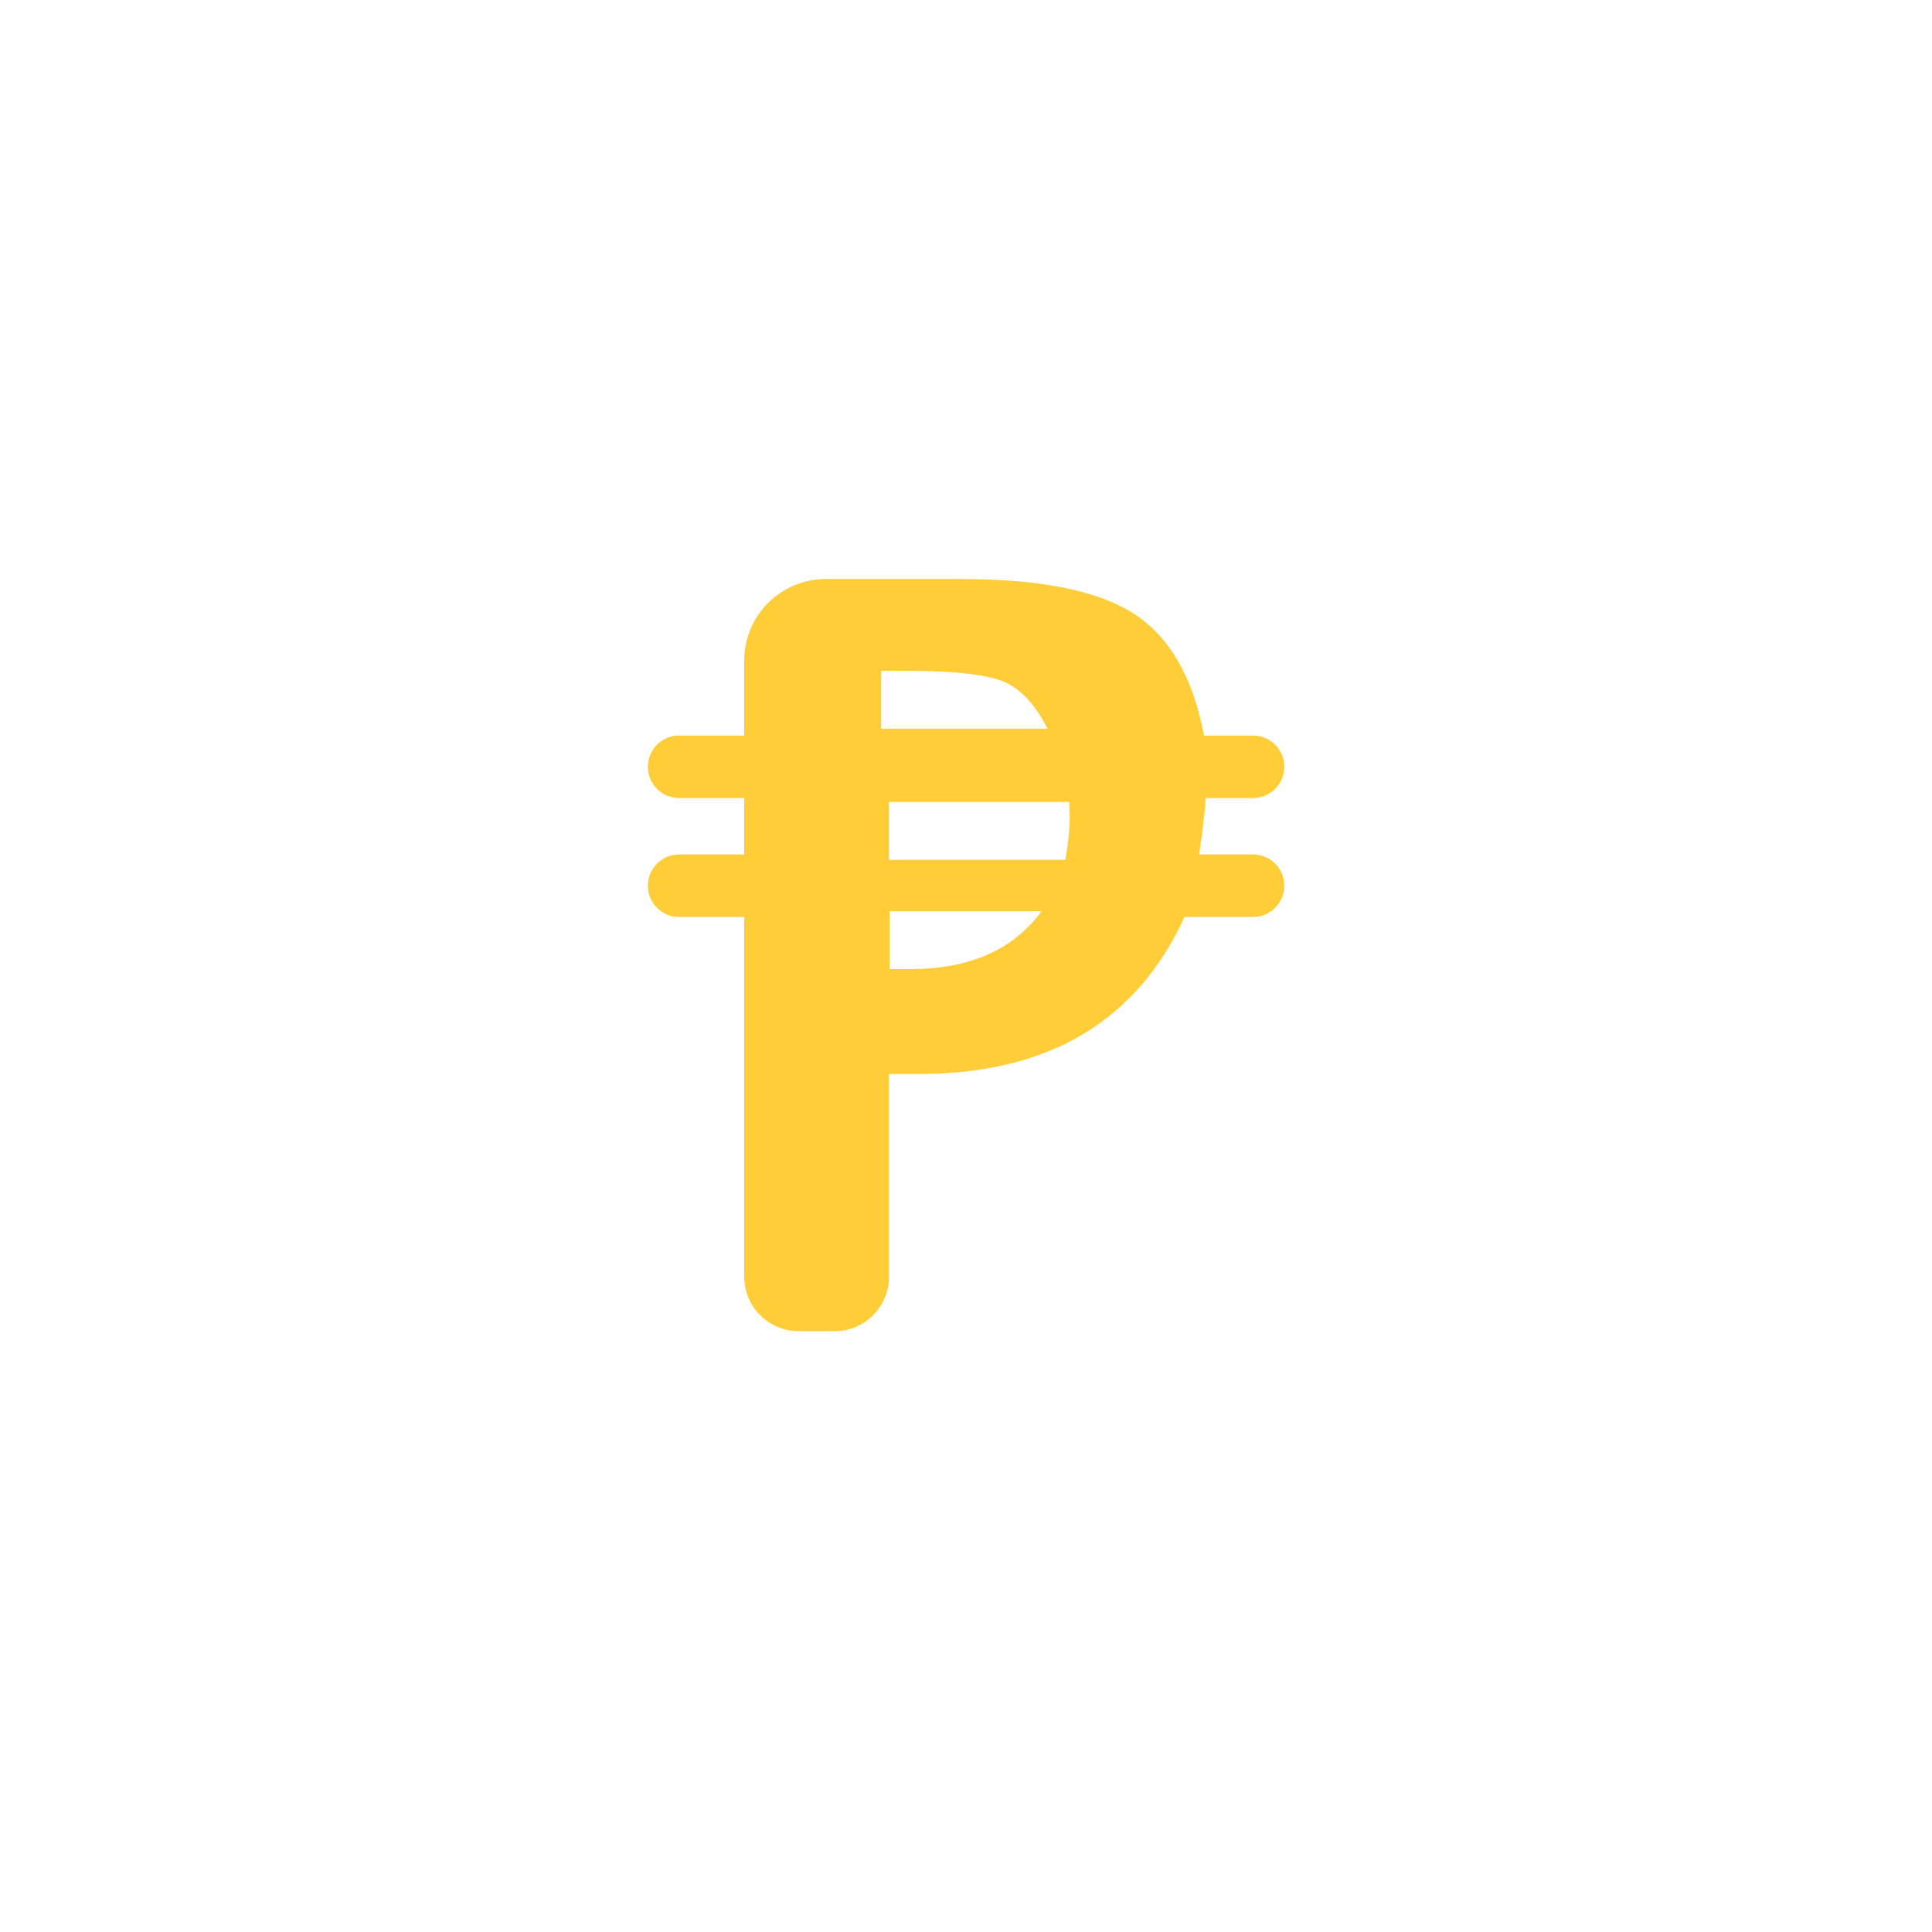
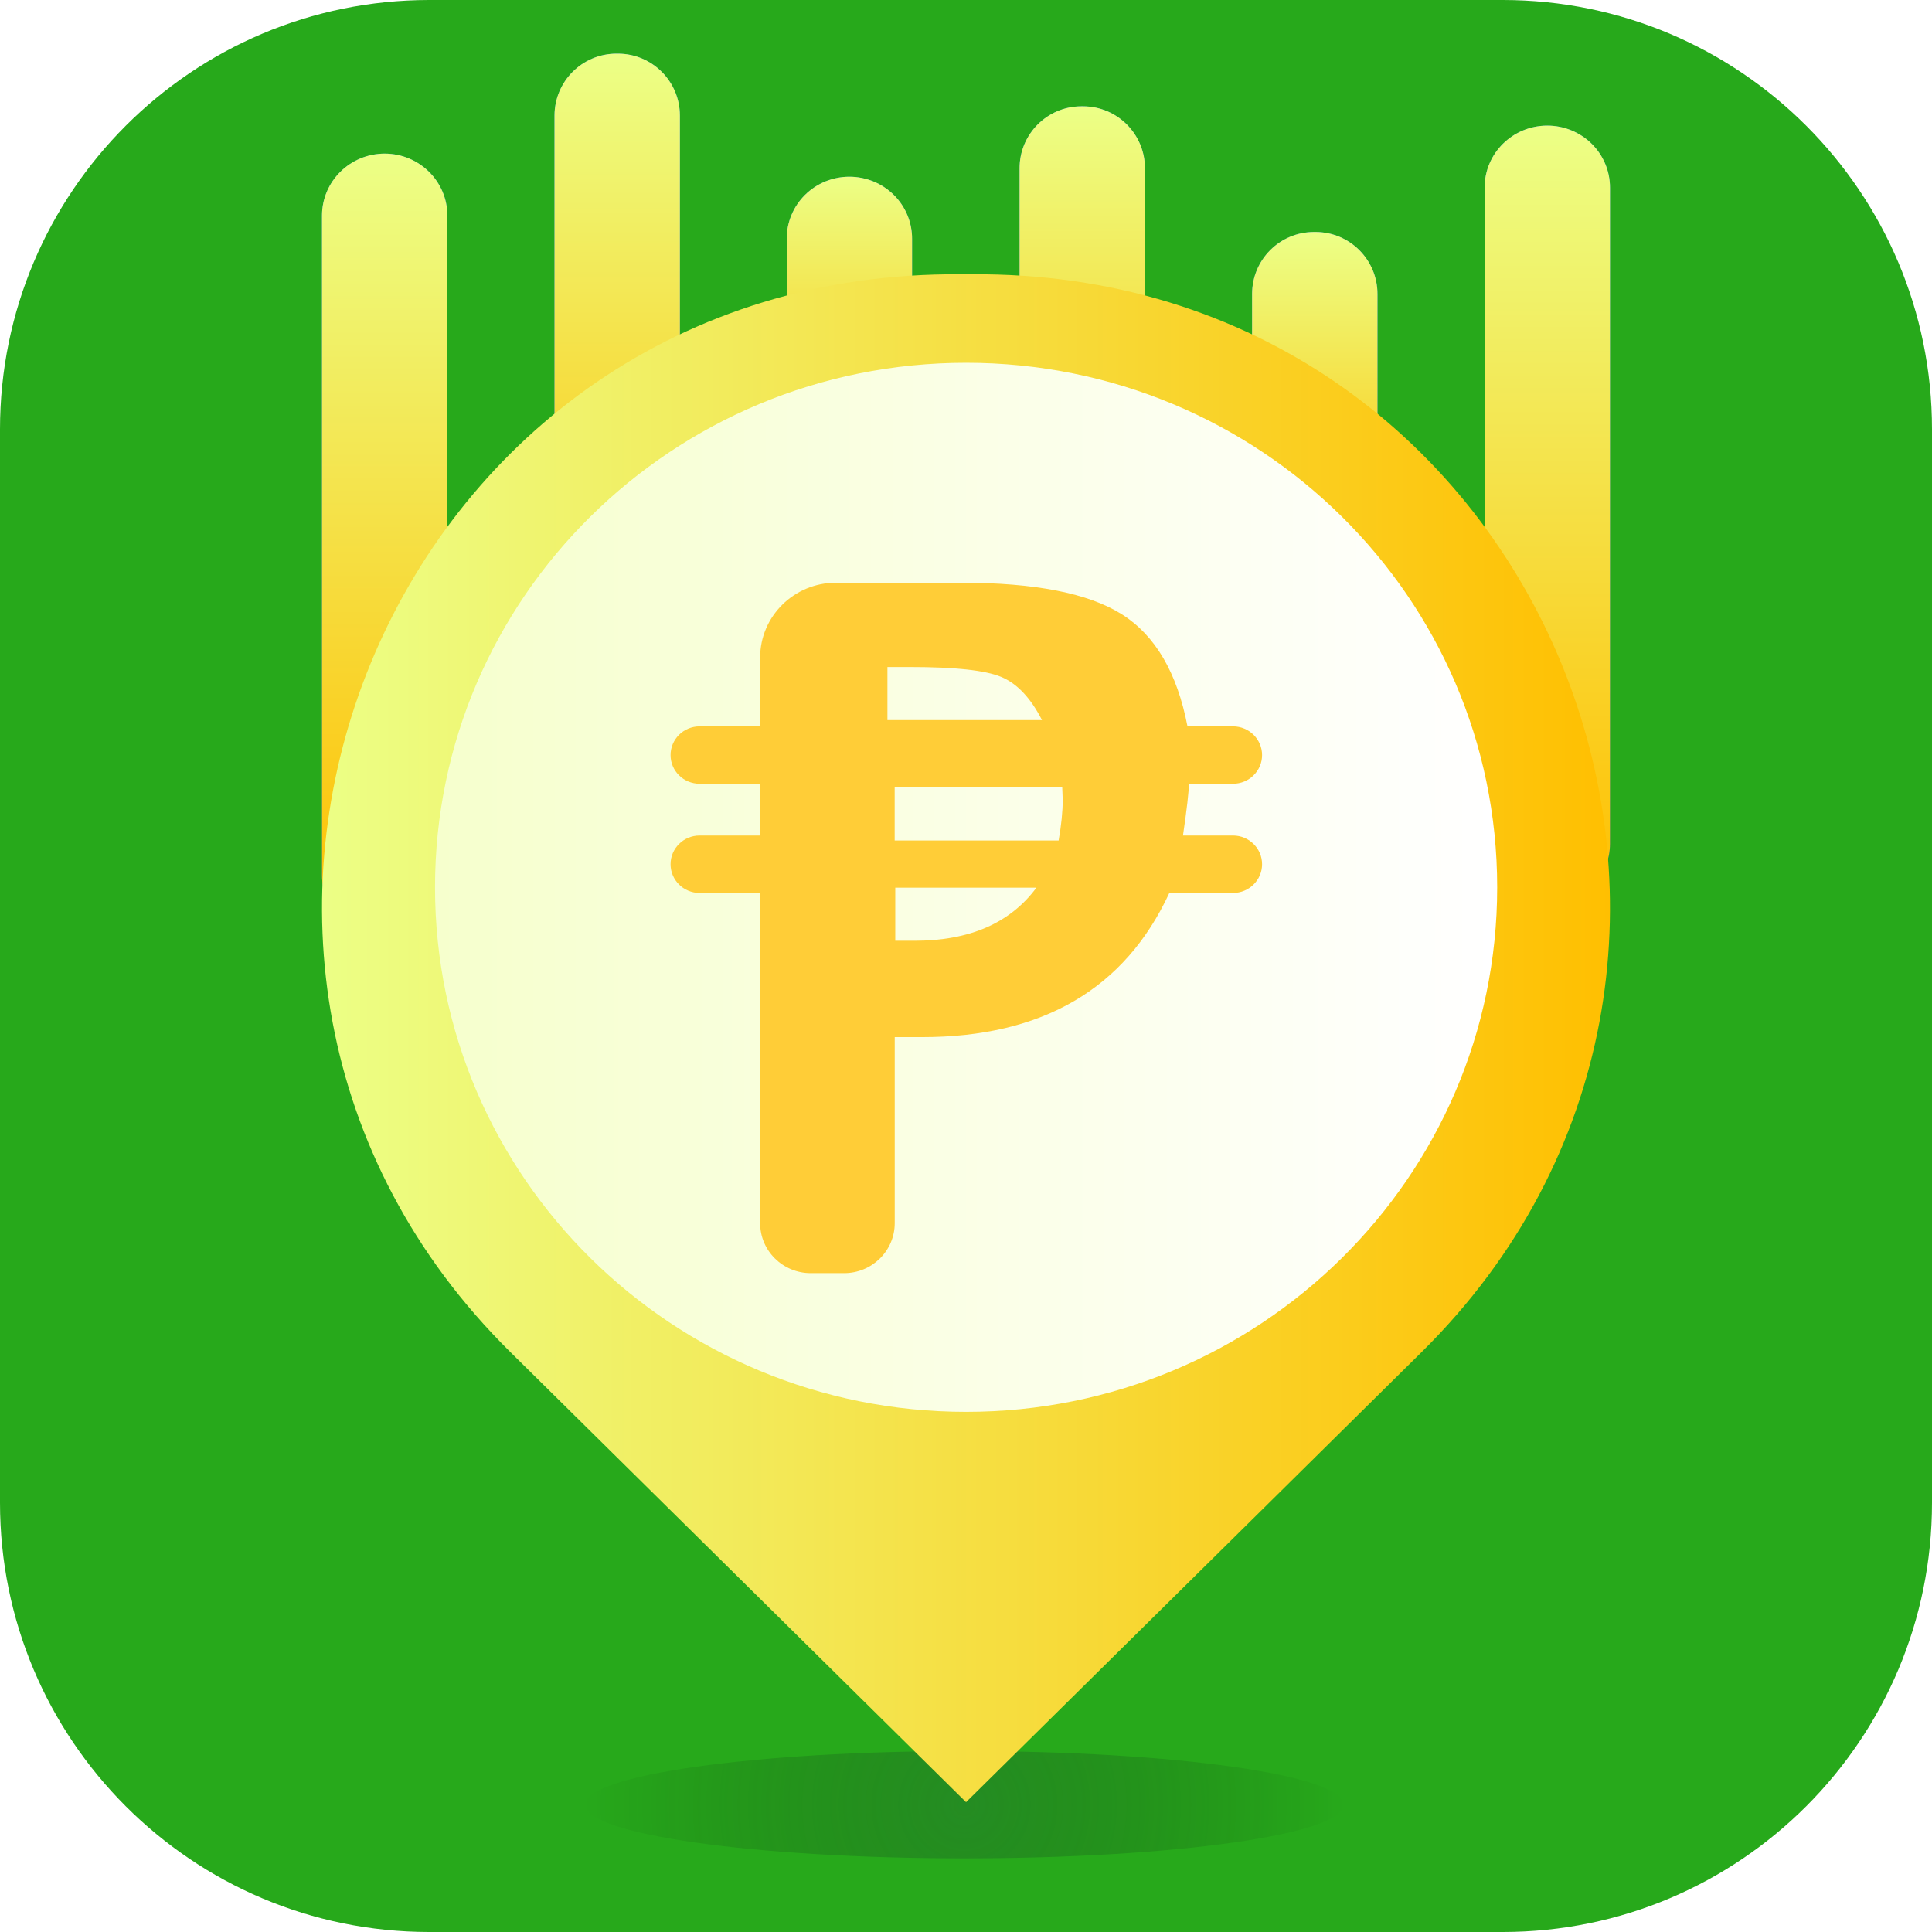
- <svg xmlns="http://www.w3.org/2000/svg" version="1.1" width="355px" height="355px">
-   <svg width="355px" height="355px" viewBox="0 0 355 355" version="1.1">
-     <defs>
-       <radialGradient cx="50%" cy="50%" fx="50%" fy="50%" r="936.914%" gradientTransform="translate(0.5, 0.5), scale(0.0533, 1), translate(-0.5, -0.5)" id="SvgjsRadialGradient1101">
-         <stop stop-color="#205132" offset="0%" />
-         <stop stop-color="#000000" stop-opacity="0" offset="100%" />
-       </radialGradient>
-       <linearGradient x1="50.044%" y1="-11.068%" x2="50.044%" y2="138.163%" id="SvgjsLinearGradient1100">
-         <stop stop-color="#589CFF" offset="0%" />
-         <stop stop-color="#0044A9" offset="100%" />
-       </linearGradient>
-       <linearGradient x1="50%" y1="-0.005%" x2="50%" y2="99.996%" id="SvgjsLinearGradient1099">
-         <stop stop-color="#ECFF86" offset="0%" />
-         <stop stop-color="#FFBF00" offset="100%" />
-       </linearGradient>
-       <linearGradient x1="50.044%" y1="-11.07%" x2="50.044%" y2="138.158%" id="SvgjsLinearGradient1098">
-         <stop stop-color="#589CFF" offset="0%" />
-         <stop stop-color="#0044A9" offset="100%" />
-       </linearGradient>
-       <linearGradient x1="50%" y1="-0.005%" x2="50%" y2="60.758%" id="SvgjsLinearGradient1097">
-         <stop stop-color="#ECFF86" offset="0%" />
-         <stop stop-color="#FFBF00" offset="100%" />
-       </linearGradient>
-       <linearGradient x1="50.307%" y1="-11.077%" x2="50.307%" y2="138.133%" id="SvgjsLinearGradient1096">
-         <stop stop-color="#589CFF" offset="0%" />
-         <stop stop-color="#0044A9" offset="100%" />
-       </linearGradient>
-       <linearGradient x1="50%" y1="-0.005%" x2="50%" y2="65.823%" id="SvgjsLinearGradient1095">
-         <stop stop-color="#ECFF86" offset="0%" />
-         <stop stop-color="#FFBF00" offset="100%" />
-       </linearGradient>
-       <linearGradient x1="50%" y1="-0.005%" x2="50%" y2="47.576%" id="SvgjsLinearGradient1094">
-         <stop stop-color="#ECFF86" offset="0%" />
-         <stop stop-color="#FFBF00" offset="100%" />
-       </linearGradient>
-       <linearGradient x1="49.956%" y1="-11.07%" x2="49.956%" y2="138.158%" id="SvgjsLinearGradient1093">
-         <stop stop-color="#589CFF" offset="0%" />
-         <stop stop-color="#0044A9" offset="100%" />
-       </linearGradient>
-       <linearGradient x1="50%" y1="-0.005%" x2="50%" y2="31.529%" id="SvgjsLinearGradient1092">
-         <stop stop-color="#ECFF86" offset="0%" />
-         <stop stop-color="#FFBF00" offset="100%" />
-       </linearGradient>
-       <linearGradient x1="49.956%" y1="-11.077%" x2="49.956%" y2="138.158%" id="SvgjsLinearGradient1091">
-         <stop stop-color="#589CFF" offset="0%" />
-         <stop stop-color="#0044A9" offset="100%" />
-       </linearGradient>
-       <linearGradient x1="50%" y1="-0.005%" x2="50%" y2="99.996%" id="SvgjsLinearGradient1090">
-         <stop stop-color="#ECFF86" offset="0%" />
-         <stop stop-color="#FFBF00" offset="100%" />
-       </linearGradient>
-       <linearGradient x1="-0.001%" y1="49.996%" x2="100.001%" y2="49.996%" id="SvgjsLinearGradient1089">
-         <stop stop-color="#ECFF86" offset="0%" />
-         <stop stop-color="#FFBF00" offset="100%" />
-       </linearGradient>
-       <linearGradient x1="4.44338912e-15%" y1="50%" x2="100%" y2="50%" id="SvgjsLinearGradient1088">
-         <stop stop-color="#F6FFCD" offset="0%" />
-         <stop stop-color="#FFFFFF" offset="100%" />
-       </linearGradient>
-     </defs>
-     <g id="SvgjsG1087" stroke="none" stroke-width="1" fill="none" fill-rule="evenodd">
-       <g id="SvgjsG1086" transform="translate(50.1228, 0.4934)" fill-rule="nonzero">
-         <ellipse id="SvgjsEllipse1085" fill="url(#radialGradient-1)" opacity="0.326" cx="127" cy="350.5" rx="75" ry="4" />
-         <g id="SvgjsG1084">
-           <g id="SvgjsG1083" transform="translate(0, 20.0093)">
-             <g id="SvgjsG1082" fill="url(#linearGradient-2)">
-               <path d="M12.405,156.837 L12.405,156.837 C9.117,156.843 5.962,155.541 3.635,153.218 C1.308,150.895 0,147.742 0,144.454 L0,12.405 C0,5.554 5.554,3.55271368e-15 12.405,3.55271368e-15 L12.405,3.55271368e-15 C19.248,0.012 24.789,5.563 24.789,12.405 L24.789,144.454 C24.789,147.738 23.484,150.888 21.162,153.21 C18.839,155.533 15.69,156.837 12.405,156.837 Z" id="SvgjsPath1081" />
+ <svg xmlns="http://www.w3.org/2000/svg" width="36px" height="36px" viewBox="0 0 36 36" version="1.1">
+   <defs>
+     <radialGradient cx="50%" cy="50%" fx="50%" fy="50%" r="353.513%" gradientTransform="translate(0.5, 0.5), scale(0.1415, 1), translate(-0.5, -0.5)" id="radialGradient-1">
+       <stop stop-color="#205132" offset="0%" />
+       <stop stop-color="#000000" stop-opacity="0" offset="100%" />
+     </radialGradient>
+     <linearGradient x1="50.044%" y1="-11.068%" x2="50.044%" y2="138.163%" id="linearGradient-2">
+       <stop stop-color="#589CFF" offset="0%" />
+       <stop stop-color="#0044A9" offset="100%" />
+     </linearGradient>
+     <linearGradient x1="50%" y1="-0.005%" x2="50%" y2="99.996%" id="linearGradient-3">
+       <stop stop-color="#ECFF86" offset="0%" />
+       <stop stop-color="#FFBF00" offset="100%" />
+     </linearGradient>
+     <linearGradient x1="50.044%" y1="-11.07%" x2="50.044%" y2="138.158%" id="linearGradient-4">
+       <stop stop-color="#589CFF" offset="0%" />
+       <stop stop-color="#0044A9" offset="100%" />
+     </linearGradient>
+     <linearGradient x1="50%" y1="-0.005%" x2="50%" y2="60.758%" id="linearGradient-5">
+       <stop stop-color="#ECFF86" offset="0%" />
+       <stop stop-color="#FFBF00" offset="100%" />
+     </linearGradient>
+     <linearGradient x1="50.307%" y1="-11.077%" x2="50.307%" y2="138.133%" id="linearGradient-6">
+       <stop stop-color="#589CFF" offset="0%" />
+       <stop stop-color="#0044A9" offset="100%" />
+     </linearGradient>
+     <linearGradient x1="50%" y1="-0.005%" x2="50%" y2="65.823%" id="linearGradient-7">
+       <stop stop-color="#ECFF86" offset="0%" />
+       <stop stop-color="#FFBF00" offset="100%" />
+     </linearGradient>
+     <linearGradient x1="50%" y1="-0.005%" x2="50%" y2="47.576%" id="linearGradient-8">
+       <stop stop-color="#ECFF86" offset="0%" />
+       <stop stop-color="#FFBF00" offset="100%" />
+     </linearGradient>
+     <linearGradient x1="49.956%" y1="-11.07%" x2="49.956%" y2="138.158%" id="linearGradient-9">
+       <stop stop-color="#589CFF" offset="0%" />
+       <stop stop-color="#0044A9" offset="100%" />
+     </linearGradient>
+     <linearGradient x1="50%" y1="-0.005%" x2="50%" y2="31.529%" id="linearGradient-10">
+       <stop stop-color="#ECFF86" offset="0%" />
+       <stop stop-color="#FFBF00" offset="100%" />
+     </linearGradient>
+     <linearGradient x1="49.956%" y1="-11.077%" x2="49.956%" y2="138.158%" id="linearGradient-11">
+       <stop stop-color="#589CFF" offset="0%" />
+       <stop stop-color="#0044A9" offset="100%" />
+     </linearGradient>
+     <linearGradient x1="50%" y1="-0.005%" x2="50%" y2="99.996%" id="linearGradient-12">
+       <stop stop-color="#ECFF86" offset="0%" />
+       <stop stop-color="#FFBF00" offset="100%" />
+     </linearGradient>
+     <linearGradient x1="-0.001%" y1="49.996%" x2="100.001%" y2="49.996%" id="linearGradient-13">
+       <stop stop-color="#ECFF86" offset="0%" />
+       <stop stop-color="#FFBF00" offset="100%" />
+     </linearGradient>
+     <linearGradient x1="4.44338912e-15%" y1="50%" x2="100%" y2="50%" id="linearGradient-14">
+       <stop stop-color="#F6FFCD" offset="0%" />
+       <stop stop-color="#FFFFFF" offset="100%" />
+     </linearGradient>
+   </defs>
+   <g id="favicon" stroke="none" stroke-width="1" fill="none" fill-rule="evenodd">
+     <g id="logo-vplus" fill-rule="nonzero">
+       <rect id="矩形" fill="#27A91B" x="0" y="0" width="36" height="36" rx="8" />
+       <g transform="translate(6, 1)">
+         <ellipse id="椭圆形" fill="url(#radialGradient-1)" opacity="0.326" cx="11.97" cy="32.628" rx="7.069" ry="1" />
+         <g id="资源-1">
+           <g id="路径" transform="translate(0, 1.8626)">
+             <g id="path-8-link" fill="url(#linearGradient-2)">
+               <path d="M1.169,14.6 L1.169,14.6 C0.859,14.6 0.562,14.479 0.343,14.263 C0.123,14.047 0,13.753 0,13.447 L0,1.155 C0,0.517 0.523,3.30718058e-16 1.169,3.30718058e-16 L1.169,3.30718058e-16 C1.814,0.001 2.336,0.518 2.336,1.155 L2.336,13.447 C2.336,13.753 2.213,14.046 1.994,14.262 C1.776,14.478 1.479,14.6 1.169,14.6 Z" id="path-8" />
            </g>
-             <g id="SvgjsG1080" fill="url(#linearGradient-3)">
-               <path d="M12.405,156.837 L12.405,156.837 C9.117,156.843 5.962,155.541 3.635,153.218 C1.308,150.895 0,147.742 0,144.454 L0,12.405 C0,5.554 5.554,3.55271368e-15 12.405,3.55271368e-15 L12.405,3.55271368e-15 C19.248,0.012 24.789,5.563 24.789,12.405 L24.789,144.454 C24.789,147.738 23.484,150.888 21.162,153.21 C18.839,155.533 15.69,156.837 12.405,156.837 Z" id="SvgjsPath1079" />
+             <g id="path-8-link" fill="url(#linearGradient-3)">
+               <path d="M1.169,14.6 L1.169,14.6 C0.859,14.6 0.562,14.479 0.343,14.263 C0.123,14.047 0,13.753 0,13.447 L0,1.155 C0,0.517 0.523,3.30718058e-16 1.169,3.30718058e-16 L1.169,3.30718058e-16 C1.814,0.001 2.336,0.518 2.336,1.155 L2.336,13.447 C2.336,13.753 2.213,14.046 1.994,14.262 C1.776,14.478 1.479,14.6 1.169,14.6 Z" id="path-8" />
            </g>
          </g>
-           <g id="SvgjsG1078" transform="translate(45.9714, 0)">
-             <g id="SvgjsG1077" fill="url(#linearGradient-4)">
-               <rect id="SvgjsRect1076" x="0" y="0" width="24.789" height="212.542" rx="12.394" />
+           <g id="矩形" transform="translate(4.3327, 0)">
+             <g id="path-11-link" fill="url(#linearGradient-4)">
+               <rect id="path-11" x="0" y="0" width="2.336" height="19.785" rx="1.154" />
            </g>
-             <g id="SvgjsG1075" fill="url(#linearGradient-5)">
-               <rect id="SvgjsRect1074" x="0" y="0" width="24.789" height="212.542" rx="12.394" />
+             <g id="path-11-link" fill="url(#linearGradient-5)">
+               <rect id="path-11" x="0" y="0" width="2.336" height="19.785" rx="1.154" />
            </g>
          </g>
-           <g id="SvgjsG1073" transform="translate(91.8776, 24.6368)">
-             <g id="SvgjsG1072" fill="url(#linearGradient-6)">
-               <path d="M12.405,92.182 L12.405,92.182 C5.554,92.182 0,86.628 0,79.777 L0,12.427 C-0.011,9.131 1.291,5.967 3.619,3.635 C5.948,1.302 9.11,-0.006 12.405,-3.55271368e-15 L12.405,-3.55271368e-15 C15.694,-3.55271368e-15 18.847,1.308 21.17,3.635 C23.493,5.962 24.795,9.117 24.789,12.405 L24.789,79.755 C24.795,83.045 23.493,86.203 21.171,88.533 C18.849,90.864 15.696,92.176 12.405,92.182 Z" id="SvgjsPath1071" />
+           <g id="路径" transform="translate(8.6593, 2.2934)">
+             <g id="path-14-link" fill="url(#linearGradient-6)">
+               <path d="M1.169,8.581 L1.169,8.581 C0.523,8.581 -2.57015207e-17,8.064 -2.57015207e-17,7.426 L-2.57015207e-17,1.157 C-0.001,0.85 0.122,0.555 0.341,0.338 C0.561,0.121 0.859,-0.001 1.169,2.55292766e-16 L1.169,2.55292766e-16 C1.479,2.55292766e-16 1.776,0.122 1.995,0.338 C2.214,0.555 2.337,0.849 2.336,1.155 L2.336,7.424 C2.337,7.731 2.214,8.025 1.995,8.241 C1.776,8.458 1.479,8.581 1.169,8.581 Z" id="path-14" />
            </g>
-             <g id="SvgjsG1070" fill="url(#linearGradient-7)">
-               <path d="M12.405,92.182 L12.405,92.182 C5.554,92.182 0,86.628 0,79.777 L0,12.427 C-0.011,9.131 1.291,5.967 3.619,3.635 C5.948,1.302 9.11,-0.006 12.405,-3.55271368e-15 L12.405,-3.55271368e-15 C15.694,-3.55271368e-15 18.847,1.308 21.17,3.635 C23.493,5.962 24.795,9.117 24.789,12.405 L24.789,79.755 C24.795,83.045 23.493,86.203 21.171,88.533 C18.849,90.864 15.696,92.176 12.405,92.182 Z" id="SvgjsPath1069" />
+             <g id="path-14-link" fill="url(#linearGradient-7)">
+               <path d="M1.169,8.581 L1.169,8.581 C0.523,8.581 -2.57015207e-17,8.064 -2.57015207e-17,7.426 L-2.57015207e-17,1.157 C-0.001,0.85 0.122,0.555 0.341,0.338 C0.561,0.121 0.859,-0.001 1.169,2.55292766e-16 L1.169,2.55292766e-16 C1.479,2.55292766e-16 1.776,0.122 1.995,0.338 C2.214,0.555 2.337,0.849 2.336,1.155 L2.336,7.424 C2.337,7.731 2.214,8.025 1.995,8.241 C1.776,8.458 1.479,8.581 1.169,8.581 Z" id="path-14" />
            </g>
          </g>
-           <g id="SvgjsG1068" transform="translate(137.9143, 10.5369)">
-             <g id="SvgjsG1067" fill="url(#linearGradient-4)">
-               <rect id="SvgjsRect1066" x="0" y="1.77635684e-15" width="24.789" height="212.542" rx="12.394" />
+           <g id="矩形" transform="translate(12.9982, 0.9809)">
+             <g id="path-16-link" fill="url(#linearGradient-4)">
+               <rect id="path-16" x="0" y="1.65359029e-16" width="2.336" height="19.785" rx="1.154" />
            </g>
-             <g id="SvgjsG1065" fill="url(#linearGradient-8)">
-               <rect id="SvgjsRect1064" x="0" y="1.77635684e-15" width="24.789" height="212.542" rx="12.394" />
+             <g id="path-16-link" fill="url(#linearGradient-8)">
+               <rect id="path-16" x="0" y="1.65359029e-16" width="2.336" height="19.785" rx="1.154" />
            </g>
          </g>
-           <g id="SvgjsG1063" transform="translate(183.8858, 35.6952)">
-             <g id="SvgjsG1062" fill="url(#linearGradient-9)">
-               <rect id="SvgjsRect1061" x="0" y="0" width="24.789" height="212.542" rx="12.394" />
+           <g id="矩形" transform="translate(17.3309, 3.3228)">
+             <g id="path-19-link" fill="url(#linearGradient-9)">
+               <rect id="path-19" x="0" y="0" width="2.336" height="19.785" rx="1.154" />
            </g>
-             <g id="SvgjsG1060" fill="url(#linearGradient-10)">
-               <rect id="SvgjsRect1059" x="0" y="0" width="24.789" height="212.542" rx="12.394" />
+             <g id="path-19-link" fill="url(#linearGradient-10)">
+               <rect id="path-19" x="0" y="0" width="2.336" height="19.785" rx="1.154" />
            </g>
          </g>
-           <g id="SvgjsG1058" transform="translate(229.8572, 14.4041)">
-             <g id="SvgjsG1057" fill="url(#linearGradient-11)">
-               <path d="M12.384,156.12 L12.384,156.12 C5.544,156.12 0,150.576 0,143.737 L0,12.384 C0,5.544 5.544,0 12.384,0 L12.384,0 C15.672,-0.006 18.827,1.296 21.154,3.619 C23.481,5.942 24.789,9.096 24.789,12.384 L24.789,143.737 C24.789,147.025 23.481,150.178 21.154,152.501 C18.827,154.824 15.672,156.126 12.384,156.12 Z" id="SvgjsPath1056" />
+           <g id="路径" transform="translate(21.6637, 1.3409)">
+             <g id="path-22-link" fill="url(#linearGradient-11)">
+               <path d="M1.167,14.533 L1.167,14.533 C0.523,14.533 0,14.017 0,13.38 L0,1.153 C0,0.516 0.523,-2.14022779e-16 1.167,-2.14022779e-16 L1.167,-2.14022779e-16 C1.477,-0.001 1.774,0.121 1.994,0.337 C2.213,0.553 2.336,0.847 2.336,1.153 L2.336,13.38 C2.336,13.686 2.213,13.98 1.994,14.196 C1.774,14.412 1.477,14.534 1.167,14.533 Z" id="path-22" />
            </g>
-             <g id="SvgjsG1055" fill="url(#linearGradient-12)">
-               <path d="M12.384,156.12 L12.384,156.12 C5.544,156.12 0,150.576 0,143.737 L0,12.384 C0,5.544 5.544,0 12.384,0 L12.384,0 C15.672,-0.006 18.827,1.296 21.154,3.619 C23.481,5.942 24.789,9.096 24.789,12.384 L24.789,143.737 C24.789,147.025 23.481,150.178 21.154,152.501 C18.827,154.824 15.672,156.126 12.384,156.12 Z" id="SvgjsPath1054" />
+             <g id="path-22-link" fill="url(#linearGradient-12)">
+               <path d="M1.167,14.533 L1.167,14.533 C0.523,14.533 0,14.017 0,13.38 L0,1.153 C0,0.516 0.523,-2.14022779e-16 1.167,-2.14022779e-16 L1.167,-2.14022779e-16 C1.477,-0.001 1.774,0.121 1.994,0.337 C2.213,0.553 2.336,0.847 2.336,1.153 L2.336,13.38 C2.336,13.686 2.213,13.98 1.994,14.196 C1.774,14.412 1.477,14.534 1.167,14.533 Z" id="path-22" />
            </g>
          </g>
-           <path d="M217.387,259.926 L127.334,350 L37.259,259.926 C-40.518,182.148 11.189,47.427 121.142,44.212 C125.27,44.103 129.376,44.103 133.504,44.212 C243.457,47.427 295.164,182.148 217.387,259.926 Z" id="SvgjsPath1053" fill="url(#linearGradient-13)" />
-           <circle id="SvgjsCircle1052" fill="url(#linearGradient-14)" cx="127.343" cy="166.878" r="105" />
-           <path d="M86.623,234.103 L86.623,167.996 L86.623,167.996 L74.658,167.996 C71.486,167.996 68.915,165.425 68.915,162.253 C68.915,159.082 71.486,156.51 74.658,156.51 L86.623,156.51 L86.623,156.51 L86.623,146.145 L74.658,146.145 C71.486,146.145 68.915,143.574 68.915,140.402 C68.915,137.23 71.486,134.659 74.658,134.659 L86.623,134.659 L86.623,134.659 L86.623,120.897 C86.623,112.613 93.339,105.897 101.623,105.897 L126.353,105.897 L126.353,105.897 C140.975,105.897 151.581,108.014 158.173,112.247 C164.765,116.481 169.079,123.951 171.117,134.659 L180.115,134.659 C183.287,134.659 185.858,137.23 185.858,140.402 C185.858,143.574 183.287,146.145 180.115,146.145 L171.386,146.145 L171.386,146.145 C171.386,147.701 170.997,151.157 170.218,156.51 L180.115,156.51 C183.287,156.51 185.858,159.082 185.858,162.253 C185.858,165.425 183.287,167.996 180.115,167.996 L167.521,167.996 L167.521,167.996 C158.712,187.233 142.413,196.851 118.623,196.851 L113.229,196.851 L113.229,234.103 C113.229,239.625 108.752,244.103 103.229,244.103 L96.623,244.103 C91.1,244.103 86.623,239.625 86.623,234.103 Z M113.218,157.496 L145.634,157.496 C146.172,154.431 146.44,151.718 146.44,149.355 L146.351,146.865 L113.218,146.865 L113.218,157.496 Z M142.35,133.404 C140.086,128.921 137.375,126.028 134.218,124.726 C131.06,123.424 125.102,122.772 116.344,122.772 L111.786,122.772 L111.786,133.404 L142.35,133.404 Z M113.339,177.578 L117.145,177.578 C128.018,177.578 136.051,174.034 141.246,166.946 L113.339,166.946 L113.339,177.578 Z" id="SvgjsPath1051" fill="#FFCD37" />
+           <path d="M20.488,24.196 L12.001,32.581 L3.512,24.196 C-3.819,16.956 1.055,4.415 11.417,4.116 C11.807,4.106 12.193,4.106 12.583,4.116 C22.945,4.415 27.819,16.956 20.488,24.196 Z" id="路径" fill="url(#linearGradient-13)" />
+           <ellipse id="椭圆形" fill="url(#linearGradient-14)" cx="12.002" cy="15.534" rx="9.896" ry="9.774" />
+           <path d="M8.164,21.792 L8.164,15.639 L8.164,15.639 L7.036,15.639 C6.737,15.639 6.495,15.399 6.495,15.104 C6.495,14.809 6.737,14.569 7.036,14.569 L8.164,14.569 L8.164,14.569 L8.164,13.604 L7.036,13.604 C6.737,13.604 6.495,13.365 6.495,13.07 C6.495,12.775 6.737,12.535 7.036,12.535 L8.164,12.535 L8.164,12.535 L8.164,11.254 C8.164,10.483 8.797,9.858 9.578,9.858 L11.909,9.858 L11.909,9.858 C13.287,9.858 14.286,10.055 14.908,10.449 C15.529,10.843 15.935,11.538 16.127,12.535 L16.976,12.535 C17.274,12.535 17.517,12.775 17.517,13.07 C17.517,13.365 17.274,13.604 16.976,13.604 L16.153,13.604 L16.153,13.604 C16.153,13.749 16.116,14.071 16.043,14.569 L16.976,14.569 C17.274,14.569 17.517,14.809 17.517,15.104 C17.517,15.399 17.274,15.639 16.976,15.639 L15.789,15.639 L15.789,15.639 C14.958,17.429 13.422,18.325 11.18,18.325 L10.672,18.325 L10.672,21.792 C10.672,22.306 10.25,22.723 9.729,22.723 L9.107,22.723 C8.586,22.723 8.164,22.306 8.164,21.792 Z M10.671,14.661 L13.726,14.661 C13.776,14.376 13.802,14.123 13.802,13.903 L13.793,13.671 L10.671,13.671 L10.671,14.661 Z M13.416,12.418 C13.203,12.001 12.947,11.732 12.65,11.611 C12.352,11.489 11.791,11.429 10.965,11.429 L10.536,11.429 L10.536,12.418 L13.416,12.418 Z M10.682,16.53 L11.041,16.53 C12.065,16.53 12.823,16.201 13.312,15.541 L10.682,15.541 L10.682,16.53 Z" id="形状备份" fill="#FFCD37" />
        </g>
      </g>
    </g>
-   </svg>
-   <style>@media (prefers-color-scheme: light) { :root { filter: none; } }
- @media (prefers-color-scheme: dark) { :root { filter: none; } }
- </style>
+   </g>
</svg>
